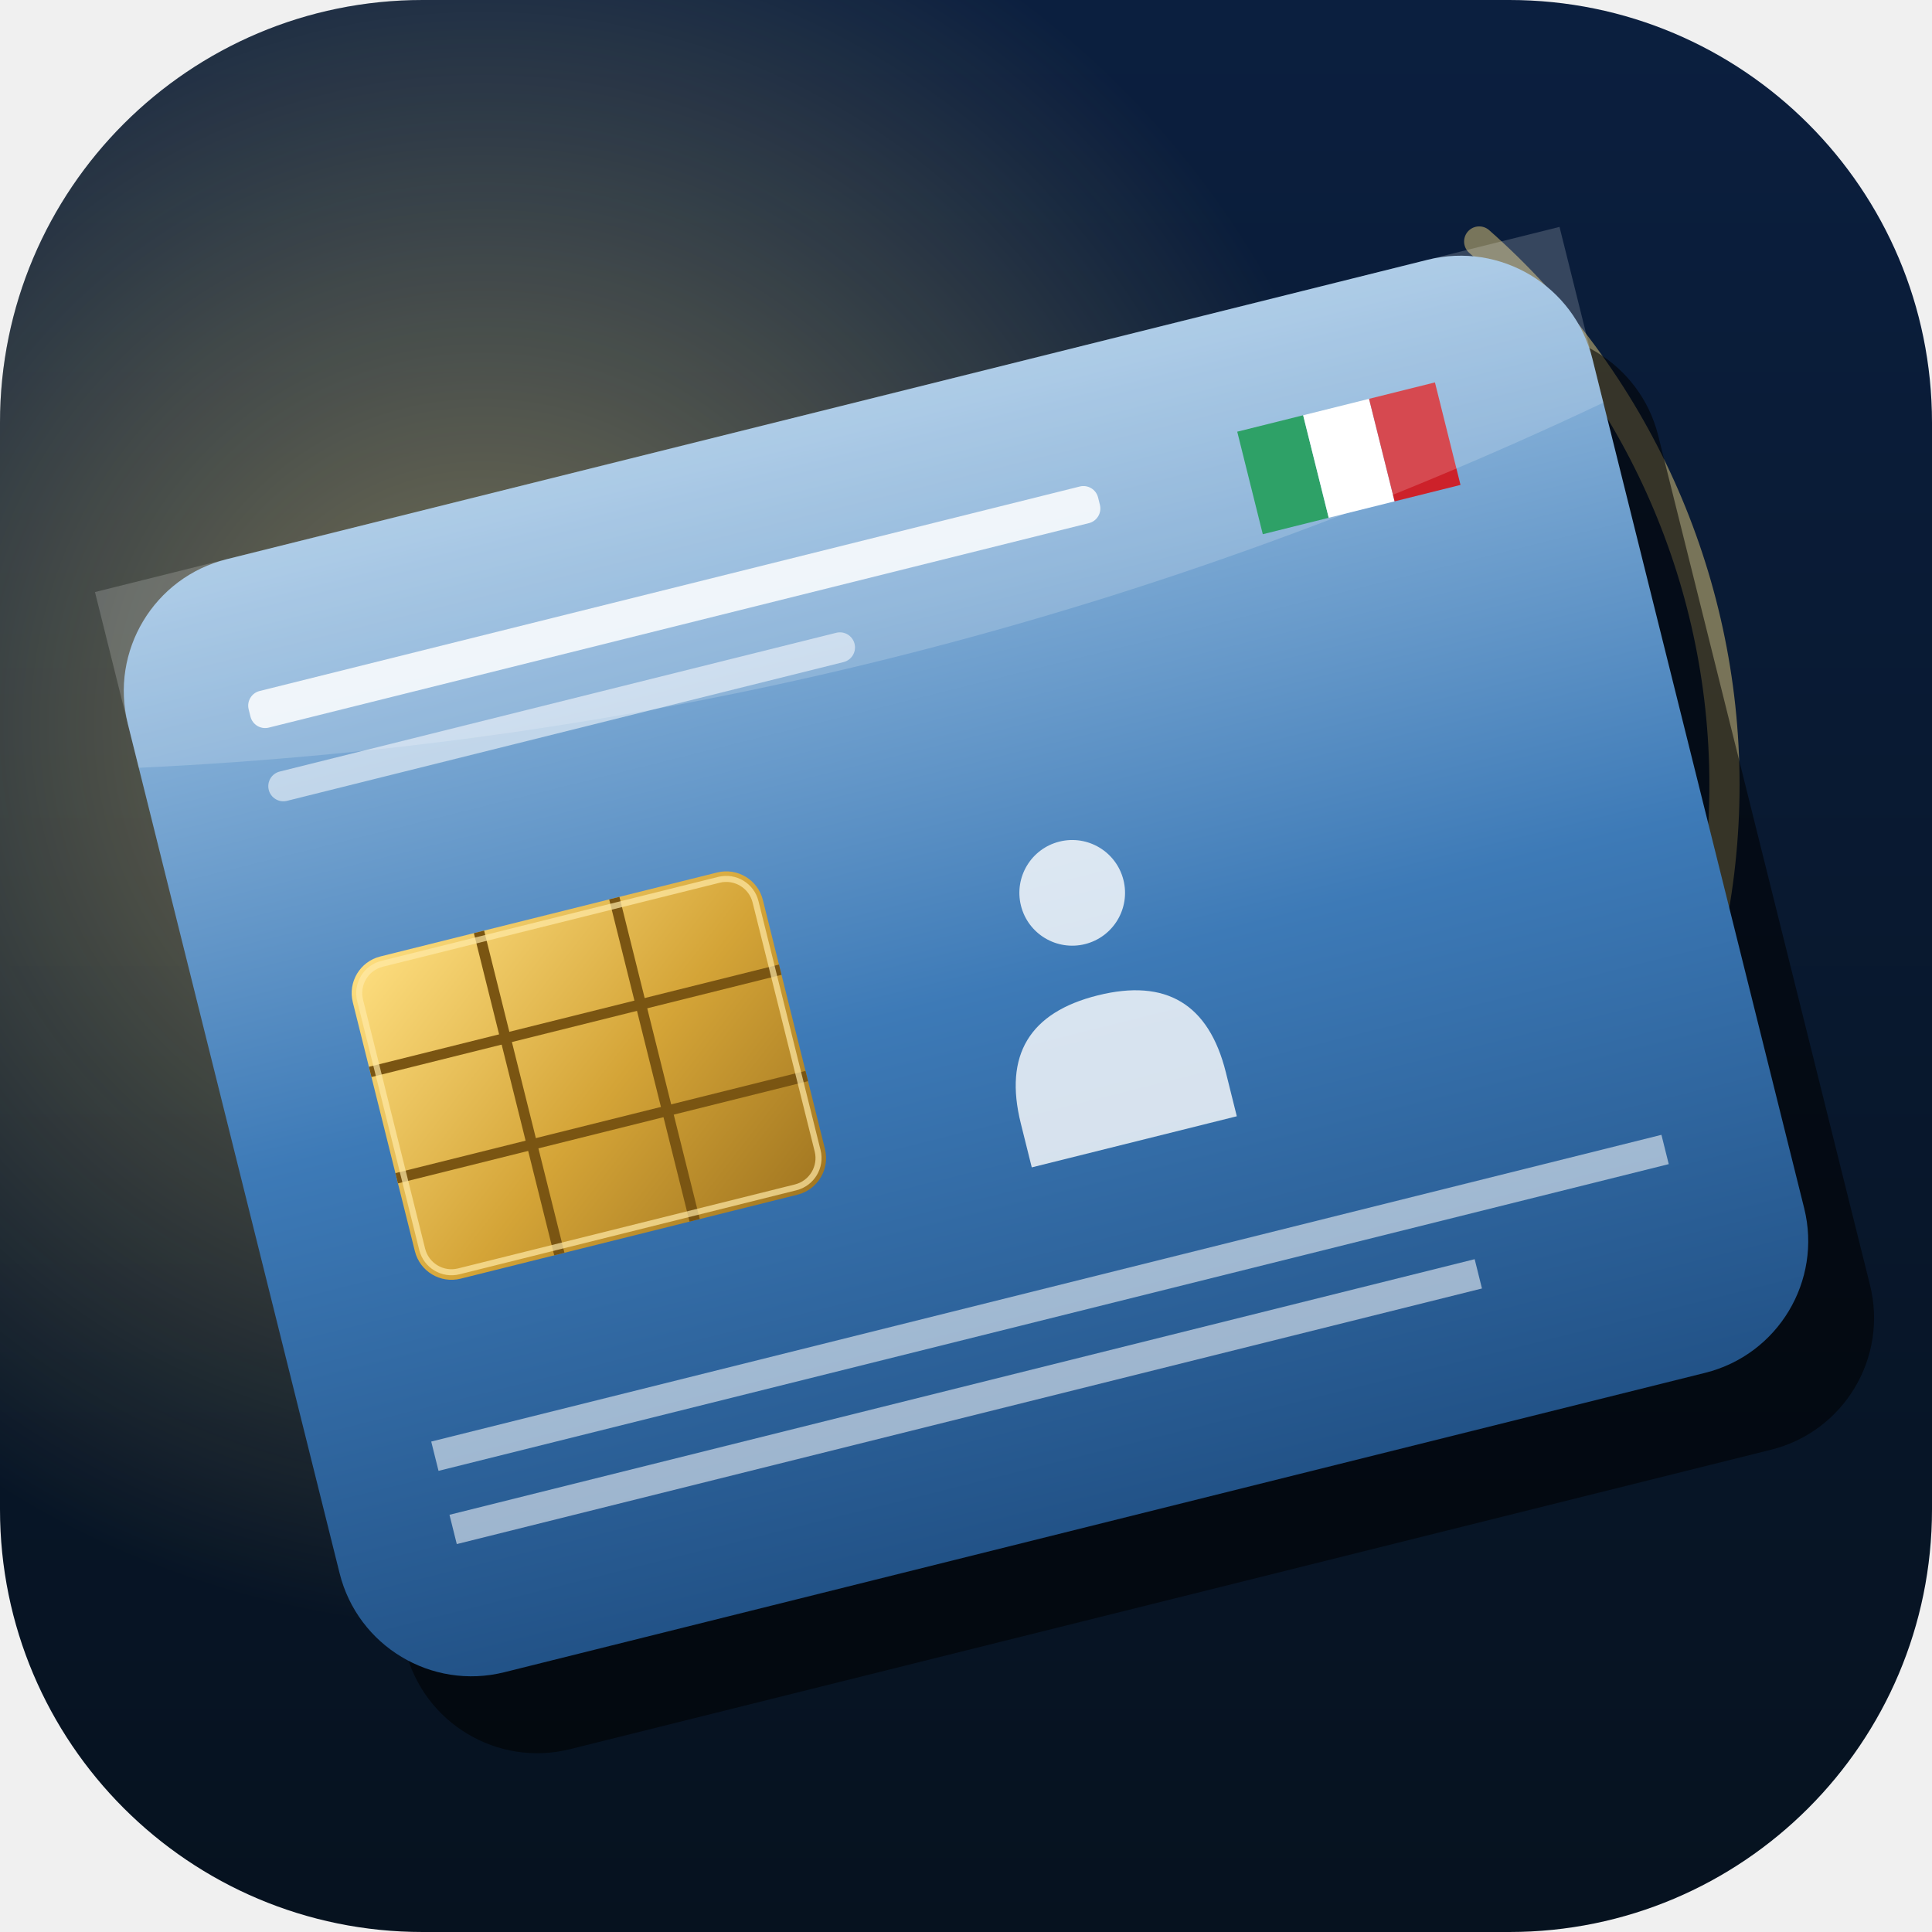
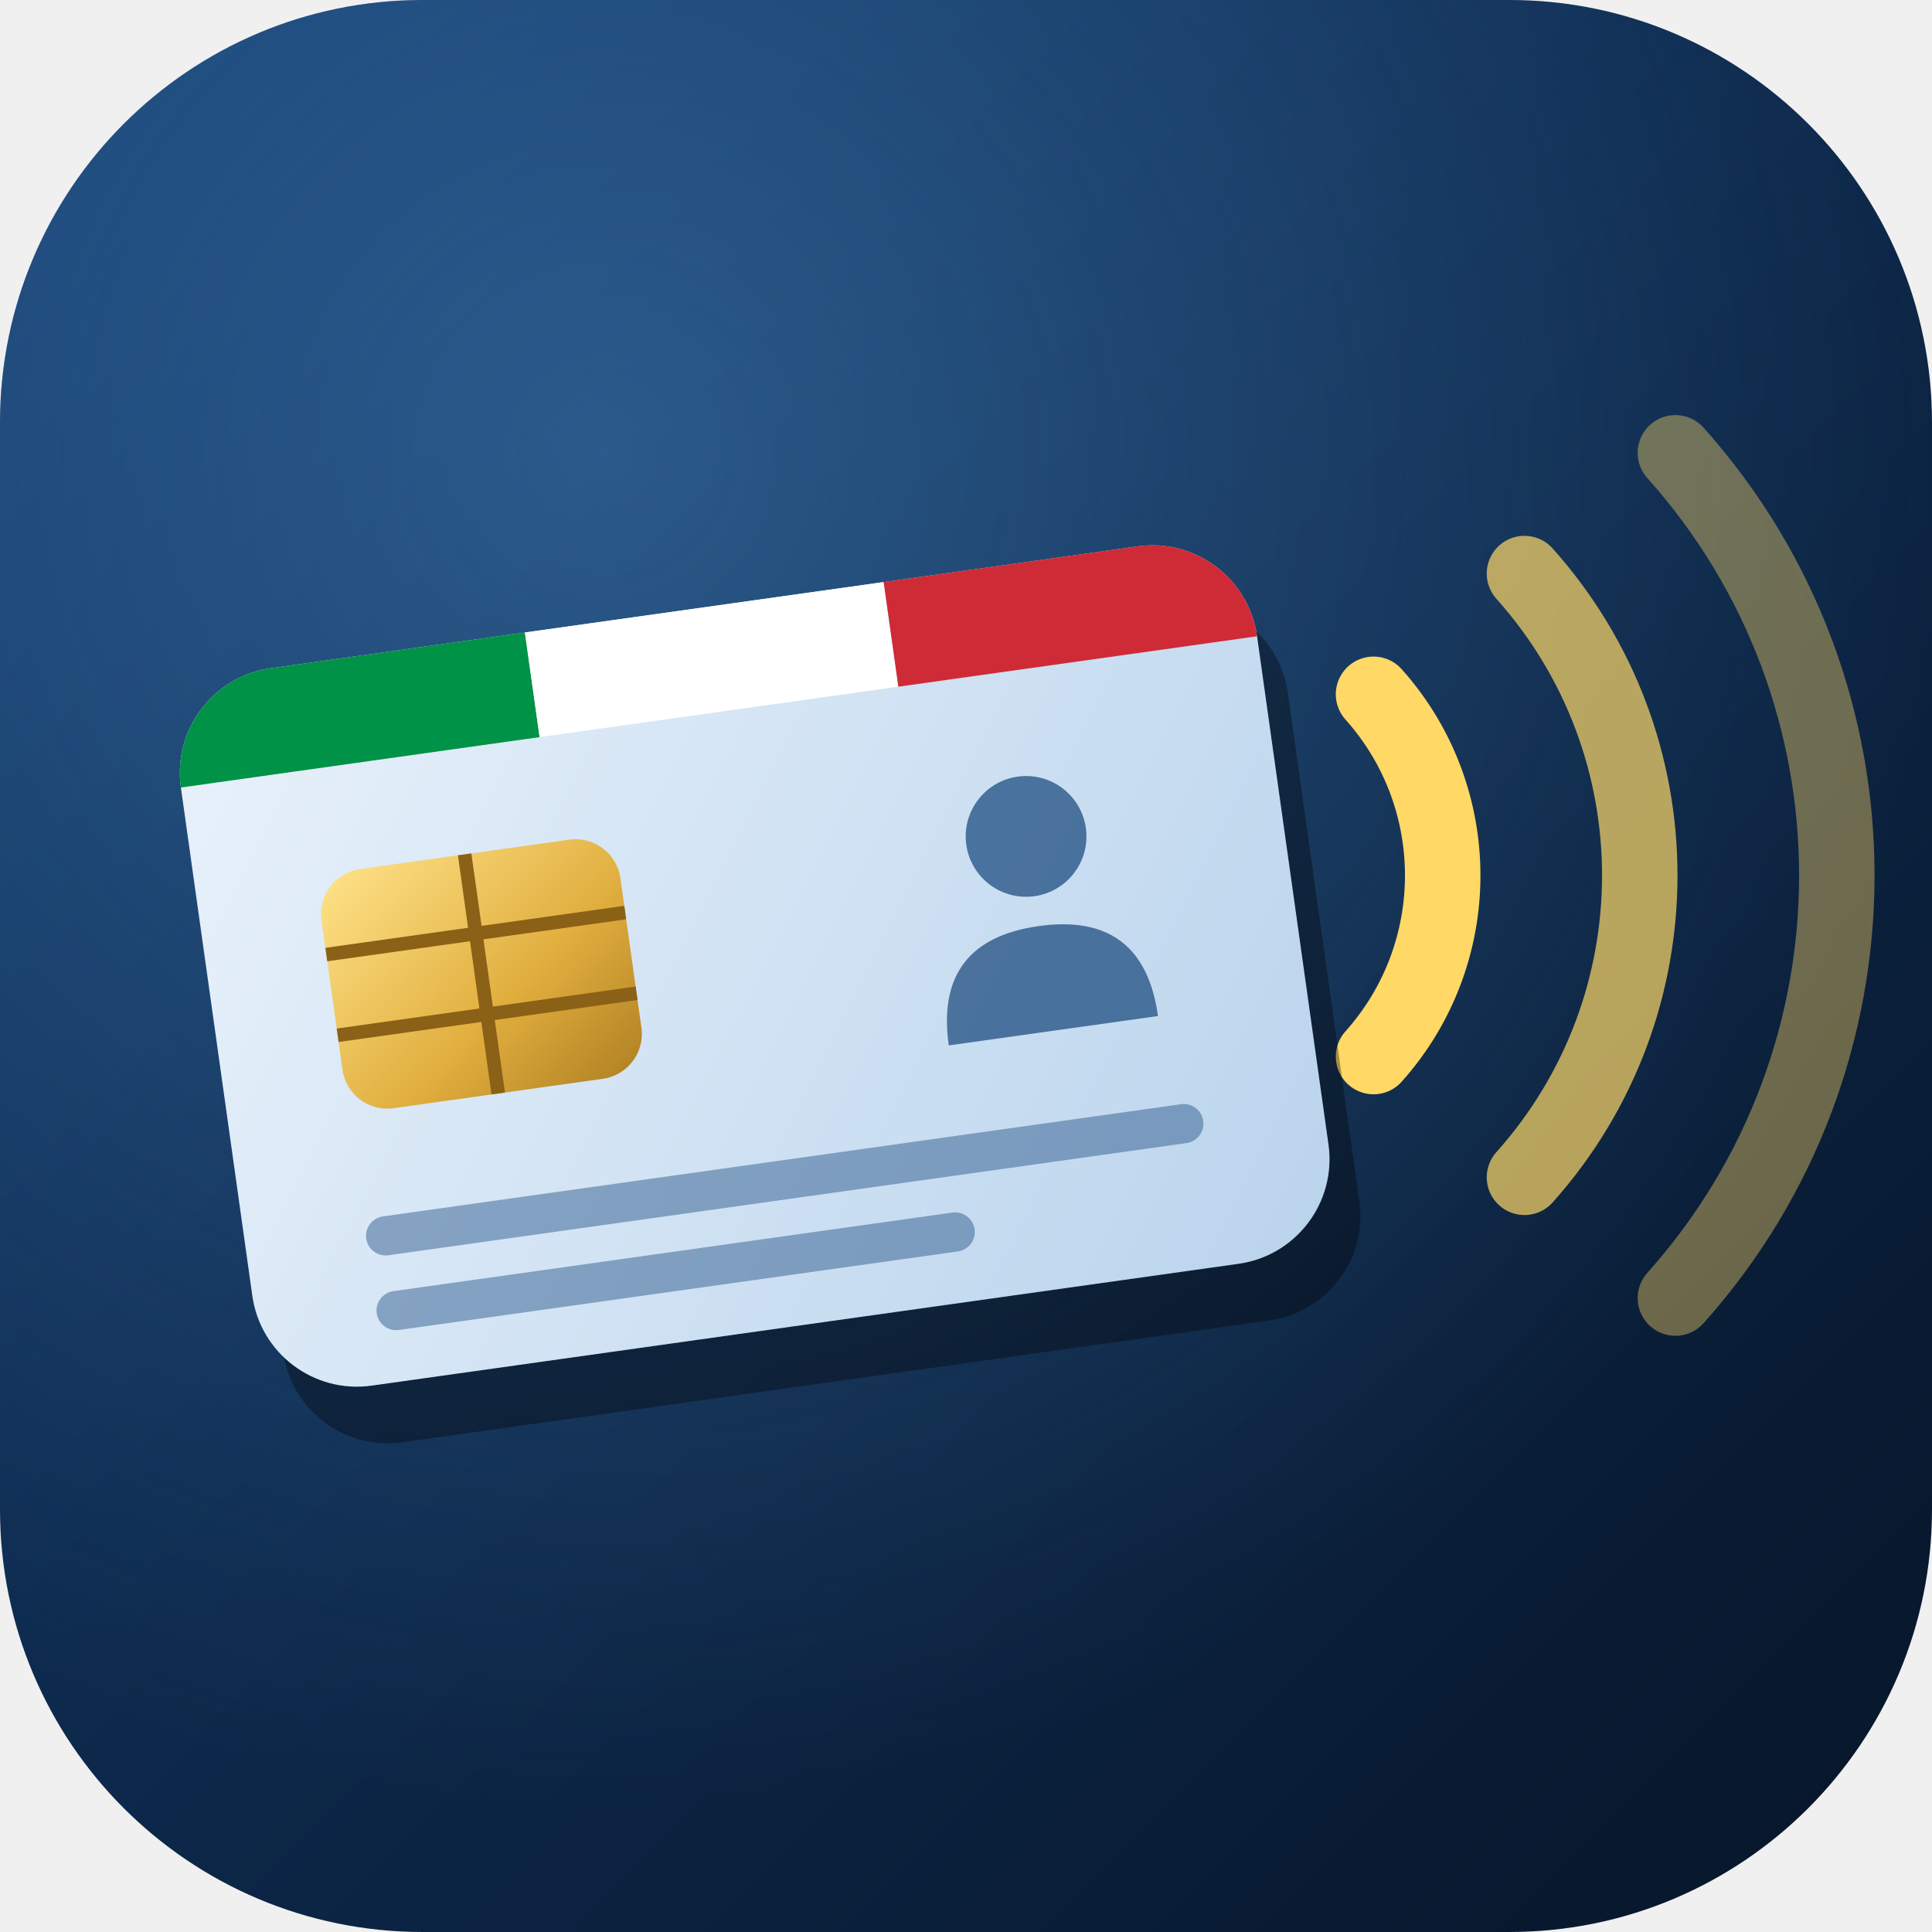
<svg xmlns="http://www.w3.org/2000/svg" viewBox="0 0 128 128" width="128" height="128">
  <defs>
-     <linearGradient id="card" x1="0" y1="0" x2="0" y2="80" gradientUnits="userSpaceOnUse">
-       <stop offset="0" stop-color="#9CC1E2" />
-       <stop offset="0.5" stop-color="#3D7AB7" />
-       <stop offset="1" stop-color="#1F4E82" />
+     <linearGradient id="bg" x1="0" y1="0" x2="128" y2="128" gradientUnits="userSpaceOnUse">
+       <stop offset="0" stop-color="#123A6B" />
+       <stop offset="1" stop-color="#071528" />
    </linearGradient>
-     <linearGradient id="bg" x1="0" y1="0" x2="0" y2="128" gradientUnits="userSpaceOnUse">
-       <stop offset="0" stop-color="#0B1F3F" />
-       <stop offset="1" stop-color="#06121F" />
+     <radialGradient id="glow" cx="40" cy="30" r="90" gradientUnits="userSpaceOnUse">
+       <stop offset="0" stop-color="#5FA8E8" stop-opacity="0.35" />
+       <stop offset="1" stop-color="#5FA8E8" stop-opacity="0" />
+     </radialGradient>
+     <linearGradient id="card" x1="0" y1="0" x2="72" y2="50" gradientUnits="userSpaceOnUse">
+       <stop offset="0" stop-color="#E9F2FB" />
+       <stop offset="1" stop-color="#B9D3EC" />
    </linearGradient>
-     <radialGradient id="glow" cx="32" cy="48" r="60" gradientUnits="userSpaceOnUse">
-       <stop offset="0" stop-color="#FFE082" stop-opacity="0.45" />
-       <stop offset="1" stop-color="#FFE082" stop-opacity="0" />
-     </radialGradient>
    <linearGradient id="chip" x1="0" y1="0" x2="1" y2="1">
-       <stop offset="0" stop-color="#FFE082" />
-       <stop offset="0.55" stop-color="#D4A437" />
-       <stop offset="1" stop-color="#A07520" />
+       <stop offset="0" stop-color="#FFE38A" />
+       <stop offset="0.6" stop-color="#E0AE3E" />
+       <stop offset="1" stop-color="#B07F22" />
    </linearGradient>
+     <clipPath id="cardClip">
+       <rect width="72" height="48" rx="7" />
+     </clipPath>
  </defs>
  <rect width="128" height="128" rx="28" fill="url(#bg)" />
  <rect width="128" height="128" rx="28" fill="url(#glow)" />
-   <g fill="none" stroke="#FFE082" stroke-linecap="round">
-     <path d="M 78 28 A 28 28 0 0 1 78 76" stroke-width="3" opacity="0.85" />
-     <path d="M 88 22 A 38 38 0 0 1 88 82" stroke-width="2.5" opacity="0.7" />
-     <path d="M 98 16 A 48 48 0 0 1 98 88" stroke-width="2" opacity="0.45" />
+   <g fill="none" stroke="#FFD866" stroke-linecap="round" transform="translate(3 0)">
+     <path d="M 88 46 A 18 18 0 0 1 88 70" stroke-width="5" />
+     <path d="M 98 38 A 30 30 0 0 1 98 78" stroke-width="5" opacity="0.7" />
+     <path d="M 108 30 A 42 42 0 0 1 108 86" stroke-width="5" opacity="0.4" />
  </g>
-   <g transform="translate(64 64) rotate(-14) translate(-50 -38)">
-     <rect x="3" y="6" width="100" height="76" rx="9" fill="#000000" opacity="0.55" />
-     <rect x="0" y="0" width="100" height="76" rx="9" fill="url(#card)" />
-     <rect x="8" y="9" width="58" height="2.5" rx="1" fill="#FFFFFF" opacity="0.85" />
-     <rect x="8" y="14.5" width="40" height="2" rx="1" fill="#FFFFFF" opacity="0.55" />
-     <g transform="translate(76 8)">
-       <rect x="0" y="0" width="4.5" height="7" fill="#008C45" />
-       <rect x="4.5" y="0" width="4.5" height="7" fill="#FFFFFF" />
-       <rect x="9" y="0" width="4.5" height="7" fill="#CD212A" />
+   <g transform="translate(14 40) rotate(-8 36 24)">
+     <rect x="1.5" y="4" width="72" height="48" rx="7" fill="#000" opacity="0.35" />
+     <g clip-path="url(#cardClip)">
+       <rect width="72" height="48" fill="url(#card)" />
+       <rect x="0" y="0" width="24" height="7" fill="#009246" />
+       <rect x="24" y="0" width="24" height="7" fill="#FFFFFF" />
+       <rect x="48" y="0" width="24" height="7" fill="#CE2B37" />
+       <rect x="8" y="37" width="56" height="2.6" rx="1.3" fill="#1F4E82" opacity="0.45" />
+       <rect x="8" y="42" width="40" height="2.6" rx="1.3" fill="#1F4E82" opacity="0.45" />
    </g>
-     <g transform="translate(10 28)">
-       <rect x="0" y="0" width="28" height="22" rx="2.5" fill="url(#chip)" />
-       <line x1="0" y1="7.26" x2="28" y2="7.26" stroke="#7A5512" stroke-width="0.7" />
-       <line x1="0" y1="14.52" x2="28" y2="14.52" stroke="#7A5512" stroke-width="0.7" />
-       <line x1="9.24" y1="0" x2="9.24" y2="22" stroke="#7A5512" stroke-width="0.7" />
-       <line x1="18.48" y1="0" x2="18.48" y2="22" stroke="#7A5512" stroke-width="0.7" />
-       <rect x="0.5" y="0.5" width="27" height="21" rx="2" fill="none" stroke="#FFE9A6" stroke-width="0.4" opacity="0.7" />
+     <g transform="translate(8 14)">
+       <rect width="20" height="16" rx="3" fill="url(#chip)" />
+       <g stroke="#8A6116" stroke-width="0.9" fill="none">
+         <line x1="0" y1="5.3" x2="20" y2="5.3" />
+         <line x1="0" y1="10.7" x2="20" y2="10.7" />
+         <line x1="10" y1="0" x2="10" y2="16" />
+       </g>
    </g>
-     <g transform="translate(50 30)" fill="#FFFFFF" opacity="0.8">
-       <circle cx="8" cy="5" r="3.5" />
-       <path d="M 1 19 Q 1 12 8 12 Q 15 12 15 19 L 15 22 L 1 22 Z" />
+     <g transform="translate(48 13)" fill="#1F4E82" opacity="0.75">
+       <circle cx="7" cy="5" r="4" />
+       <path d="M 0 18 Q 0 11 7 11 Q 14 11 14 18 Z" />
    </g>
-     <rect x="8" y="60" width="84" height="2" fill="#FFFFFF" opacity="0.55" />
-     <rect x="8" y="65" width="70" height="2" fill="#FFFFFF" opacity="0.55" />
-     <path d="M 0 0 L 100 0 L 100 12 Q 50 22 0 12 Z" fill="#FFFFFF" opacity="0.18" />
  </g>
</svg>
